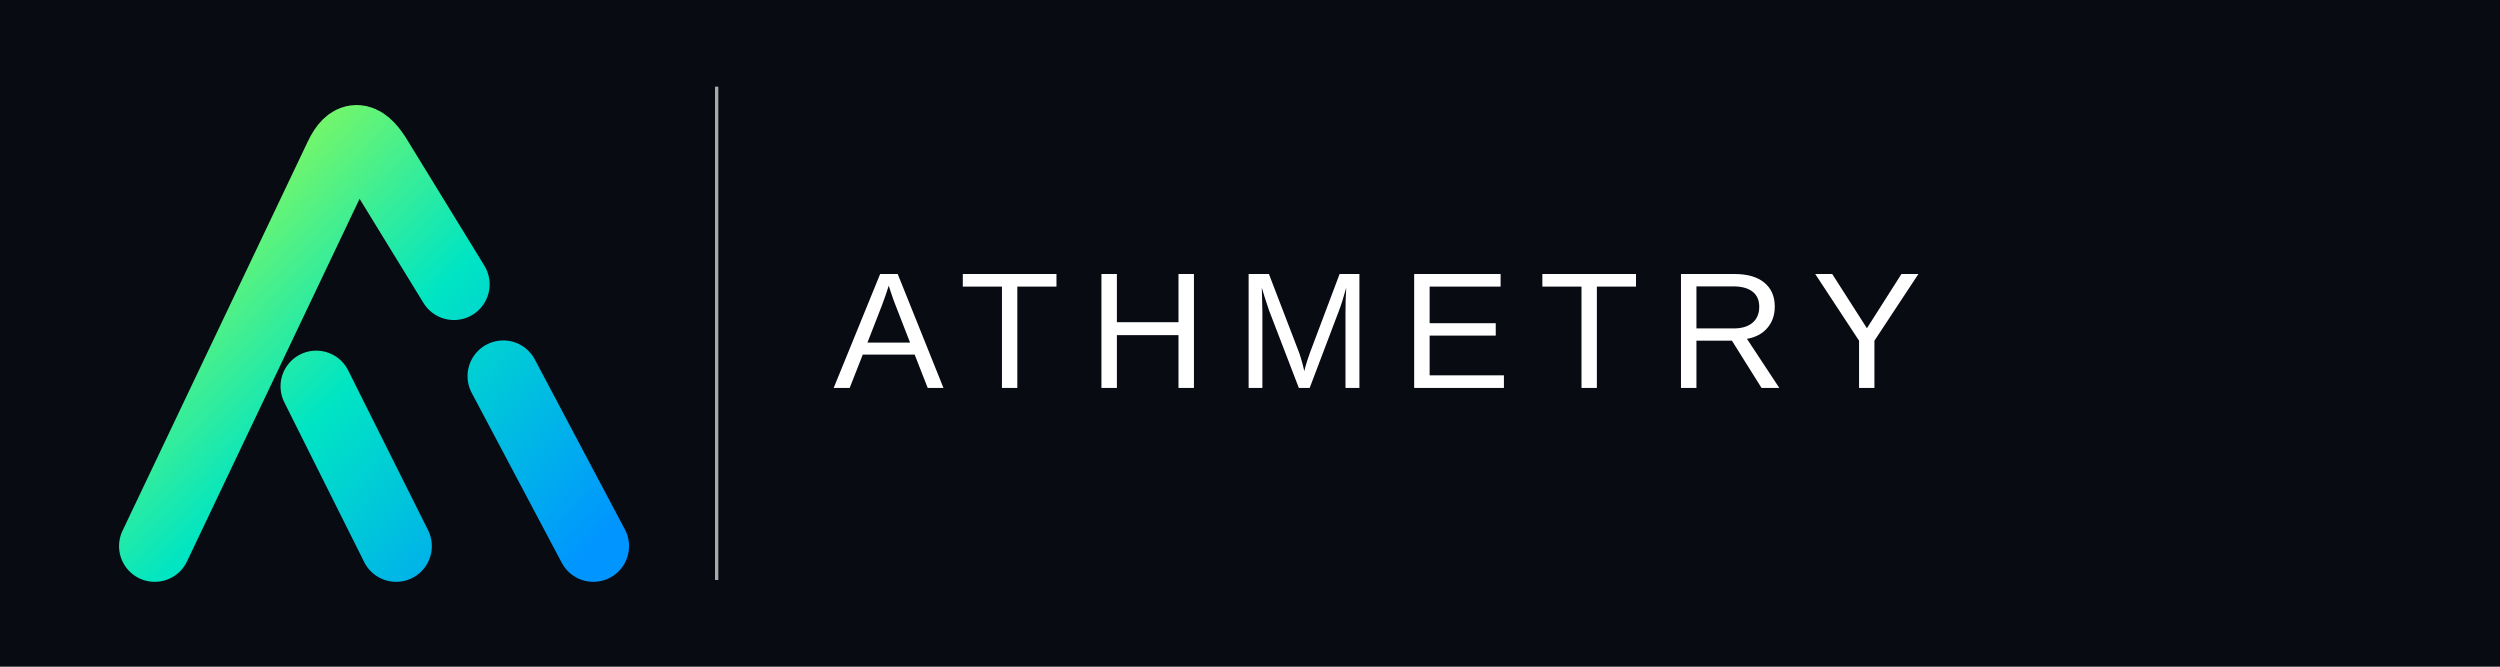
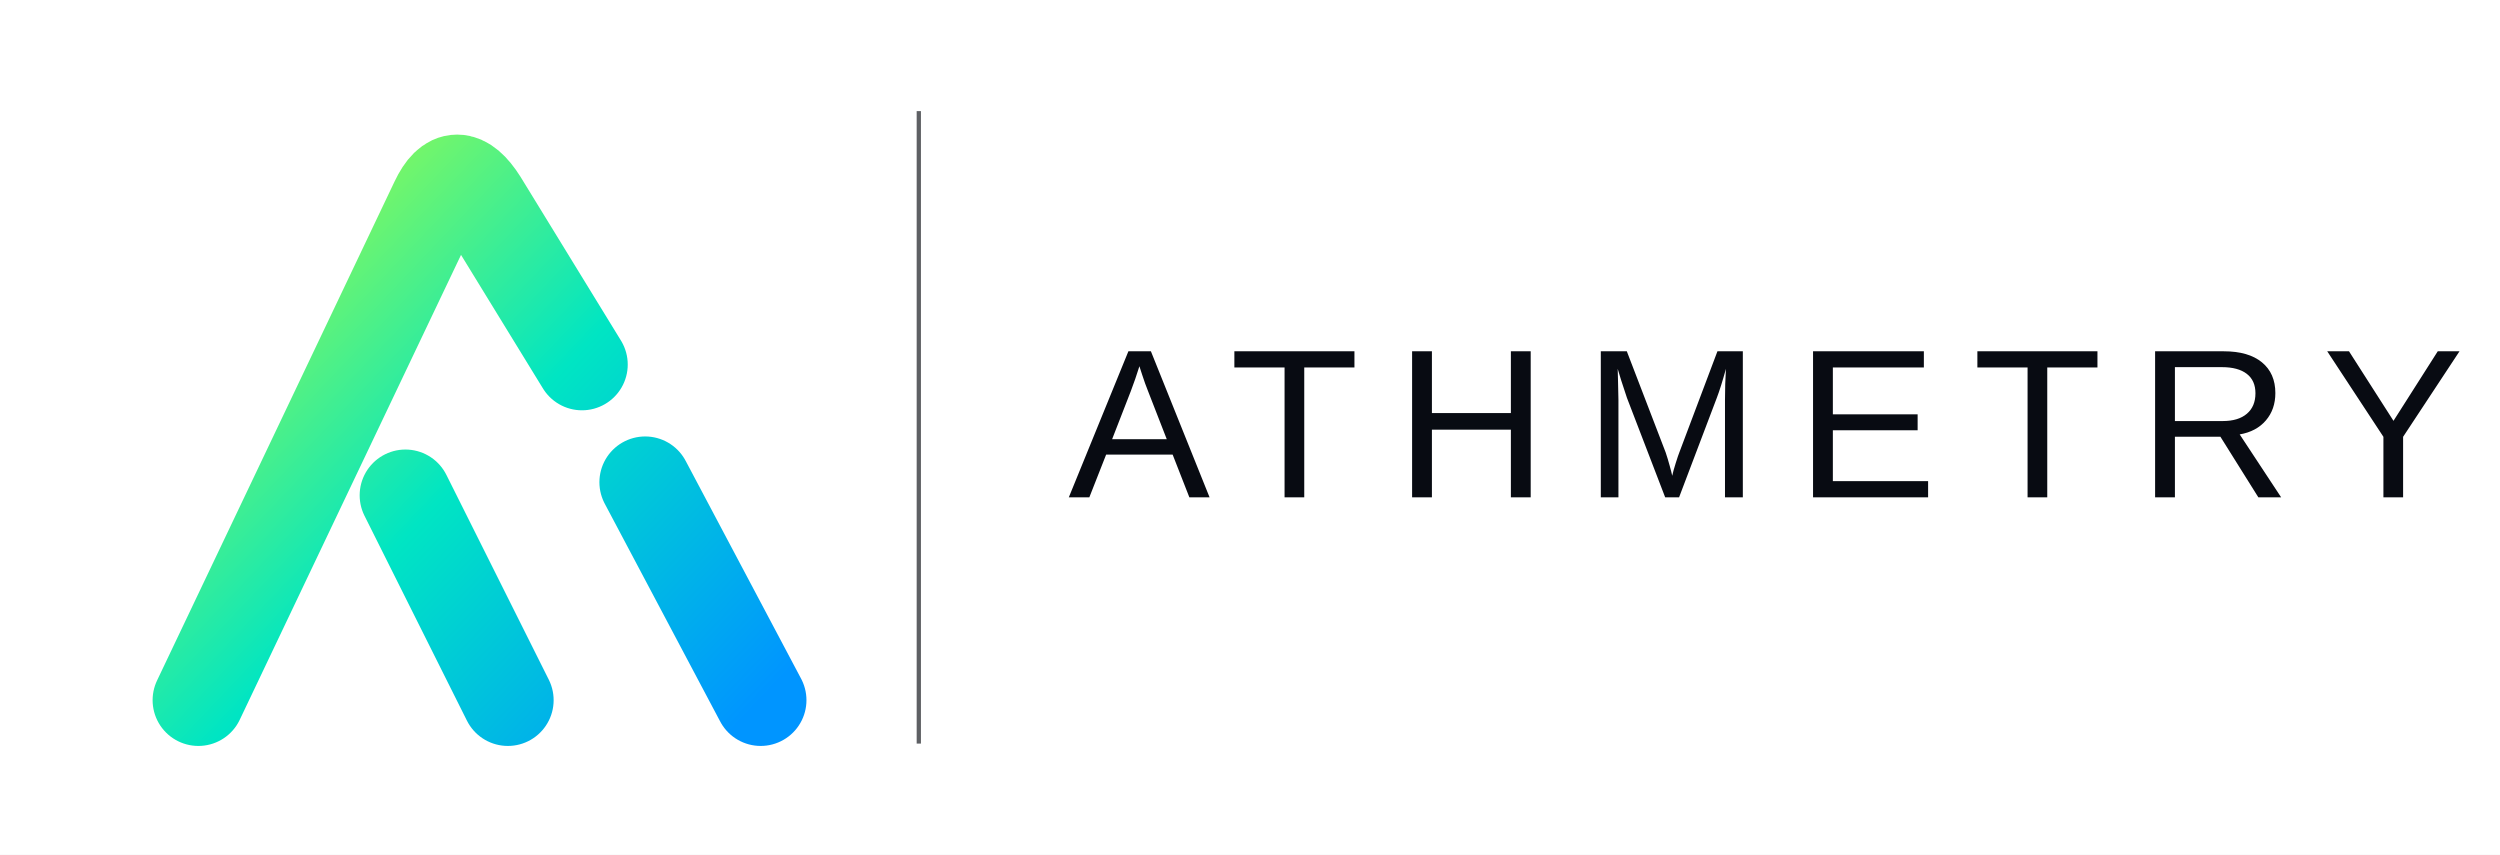
- <svg xmlns="http://www.w3.org/2000/svg" width="1500" height="400" viewBox="0 0 1500 400">
-   <rect width="1500" height="400" fill="#080B12" />
+ <svg xmlns="http://www.w3.org/2000/svg" width="1170" height="400" viewBox="0 0 1170 400">
+   <rect width="1500" height="400" fill="#FFFFFF" />
  <g transform="translate(50 38) scale(1.02)">
    <defs>
      <linearGradient id="athmetry-gradient" gradientUnits="userSpaceOnUse" x1="42" y1="40" x2="300" y2="284">
        <stop offset="0%" stop-color="#B4FF39" />
        <stop offset="52%" stop-color="#00E5C3" />
        <stop offset="100%" stop-color="#0095FF" />
      </linearGradient>
    </defs>
    <g fill="none" stroke="url(#athmetry-gradient)" stroke-width="42" stroke-linecap="round" stroke-linejoin="round">
      <path d="M42 284 L151 55 Q160 36 172 55 L218 130" />
      <path d="M137 190 L184 284" />
      <path d="M247 184 L300 284" />
    </g>
  </g>
-   <path d="M430 52 V348" stroke="#FFFFFF" stroke-opacity=".65" stroke-width="2" />
+   <path d="M430 52 V348" stroke="#080B12" stroke-opacity=".65" stroke-width="2" />
  <g transform="translate(500 115) scale(.92)">
-     <text x="0" y="128" fill="#FFFFFF" font-family="Montserrat, Avenir Next, Arial, sans-serif" font-size="108" font-weight="500" letter-spacing="18">ATHMETRY</text>
+     <text x="0" y="128" fill="#080B12" font-family="Montserrat, Avenir Next, Arial, sans-serif" font-size="108" font-weight="500" letter-spacing="18">ATHMETRY</text>
  </g>
</svg>
